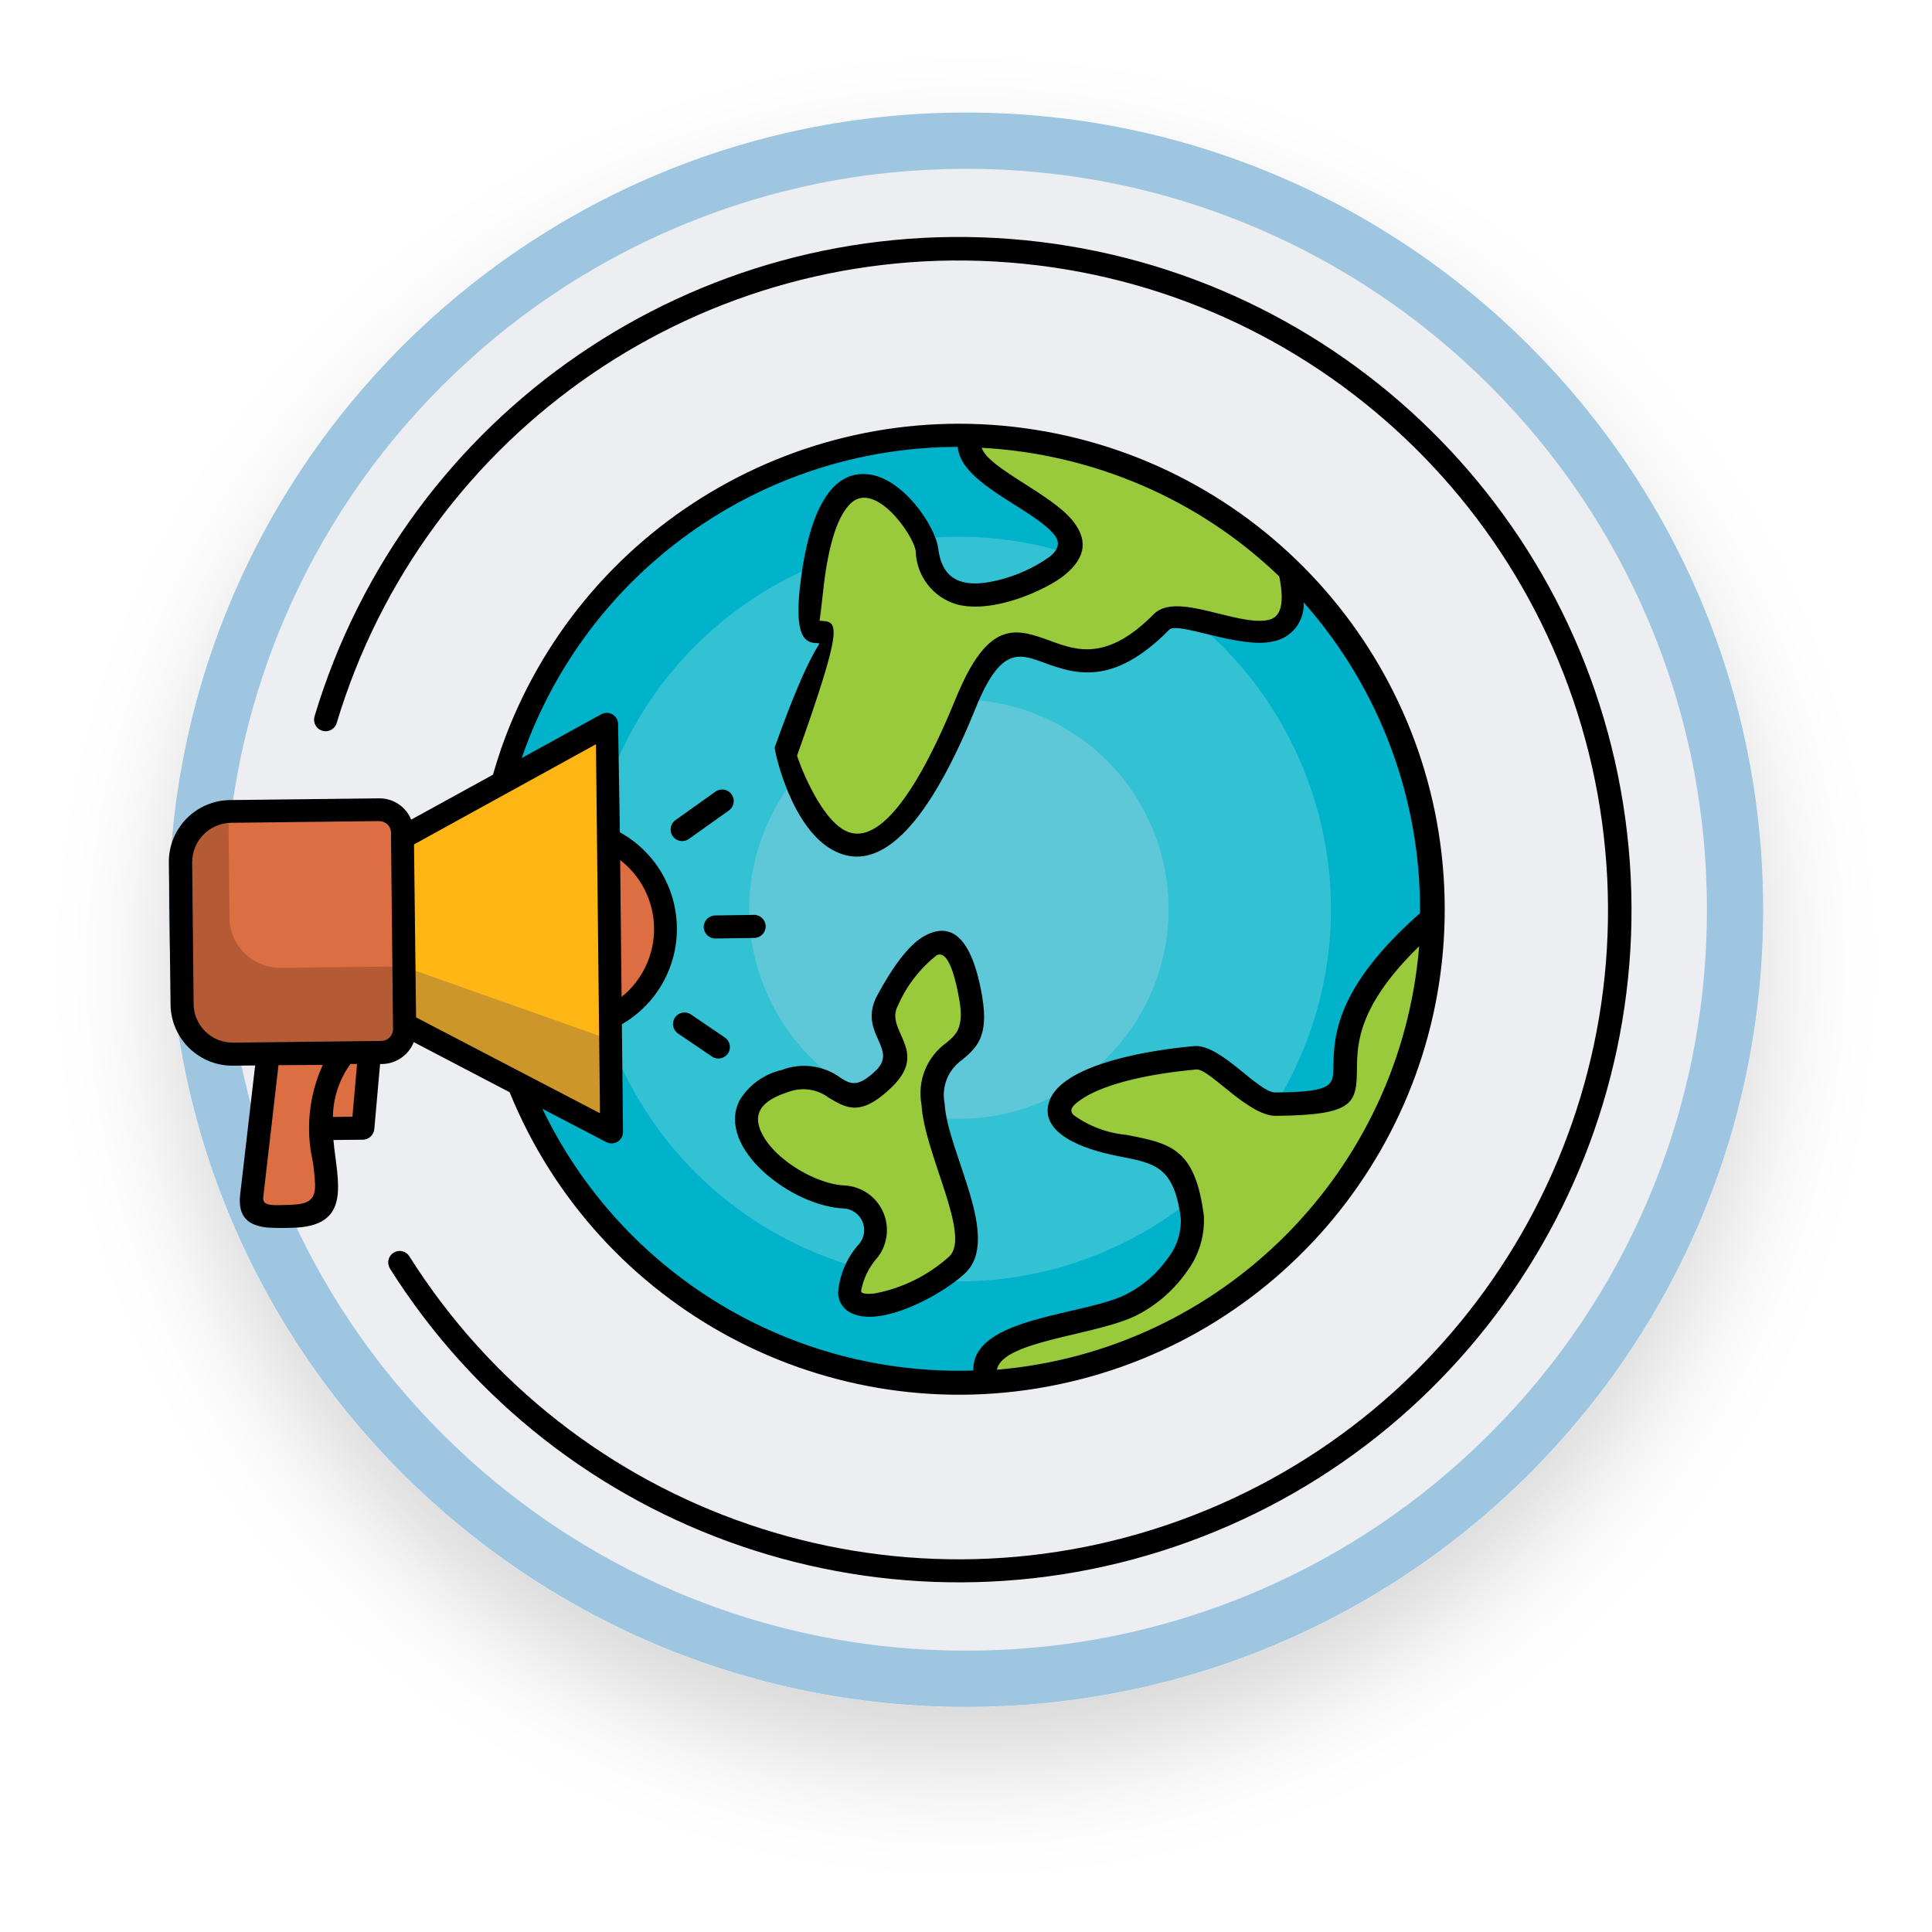
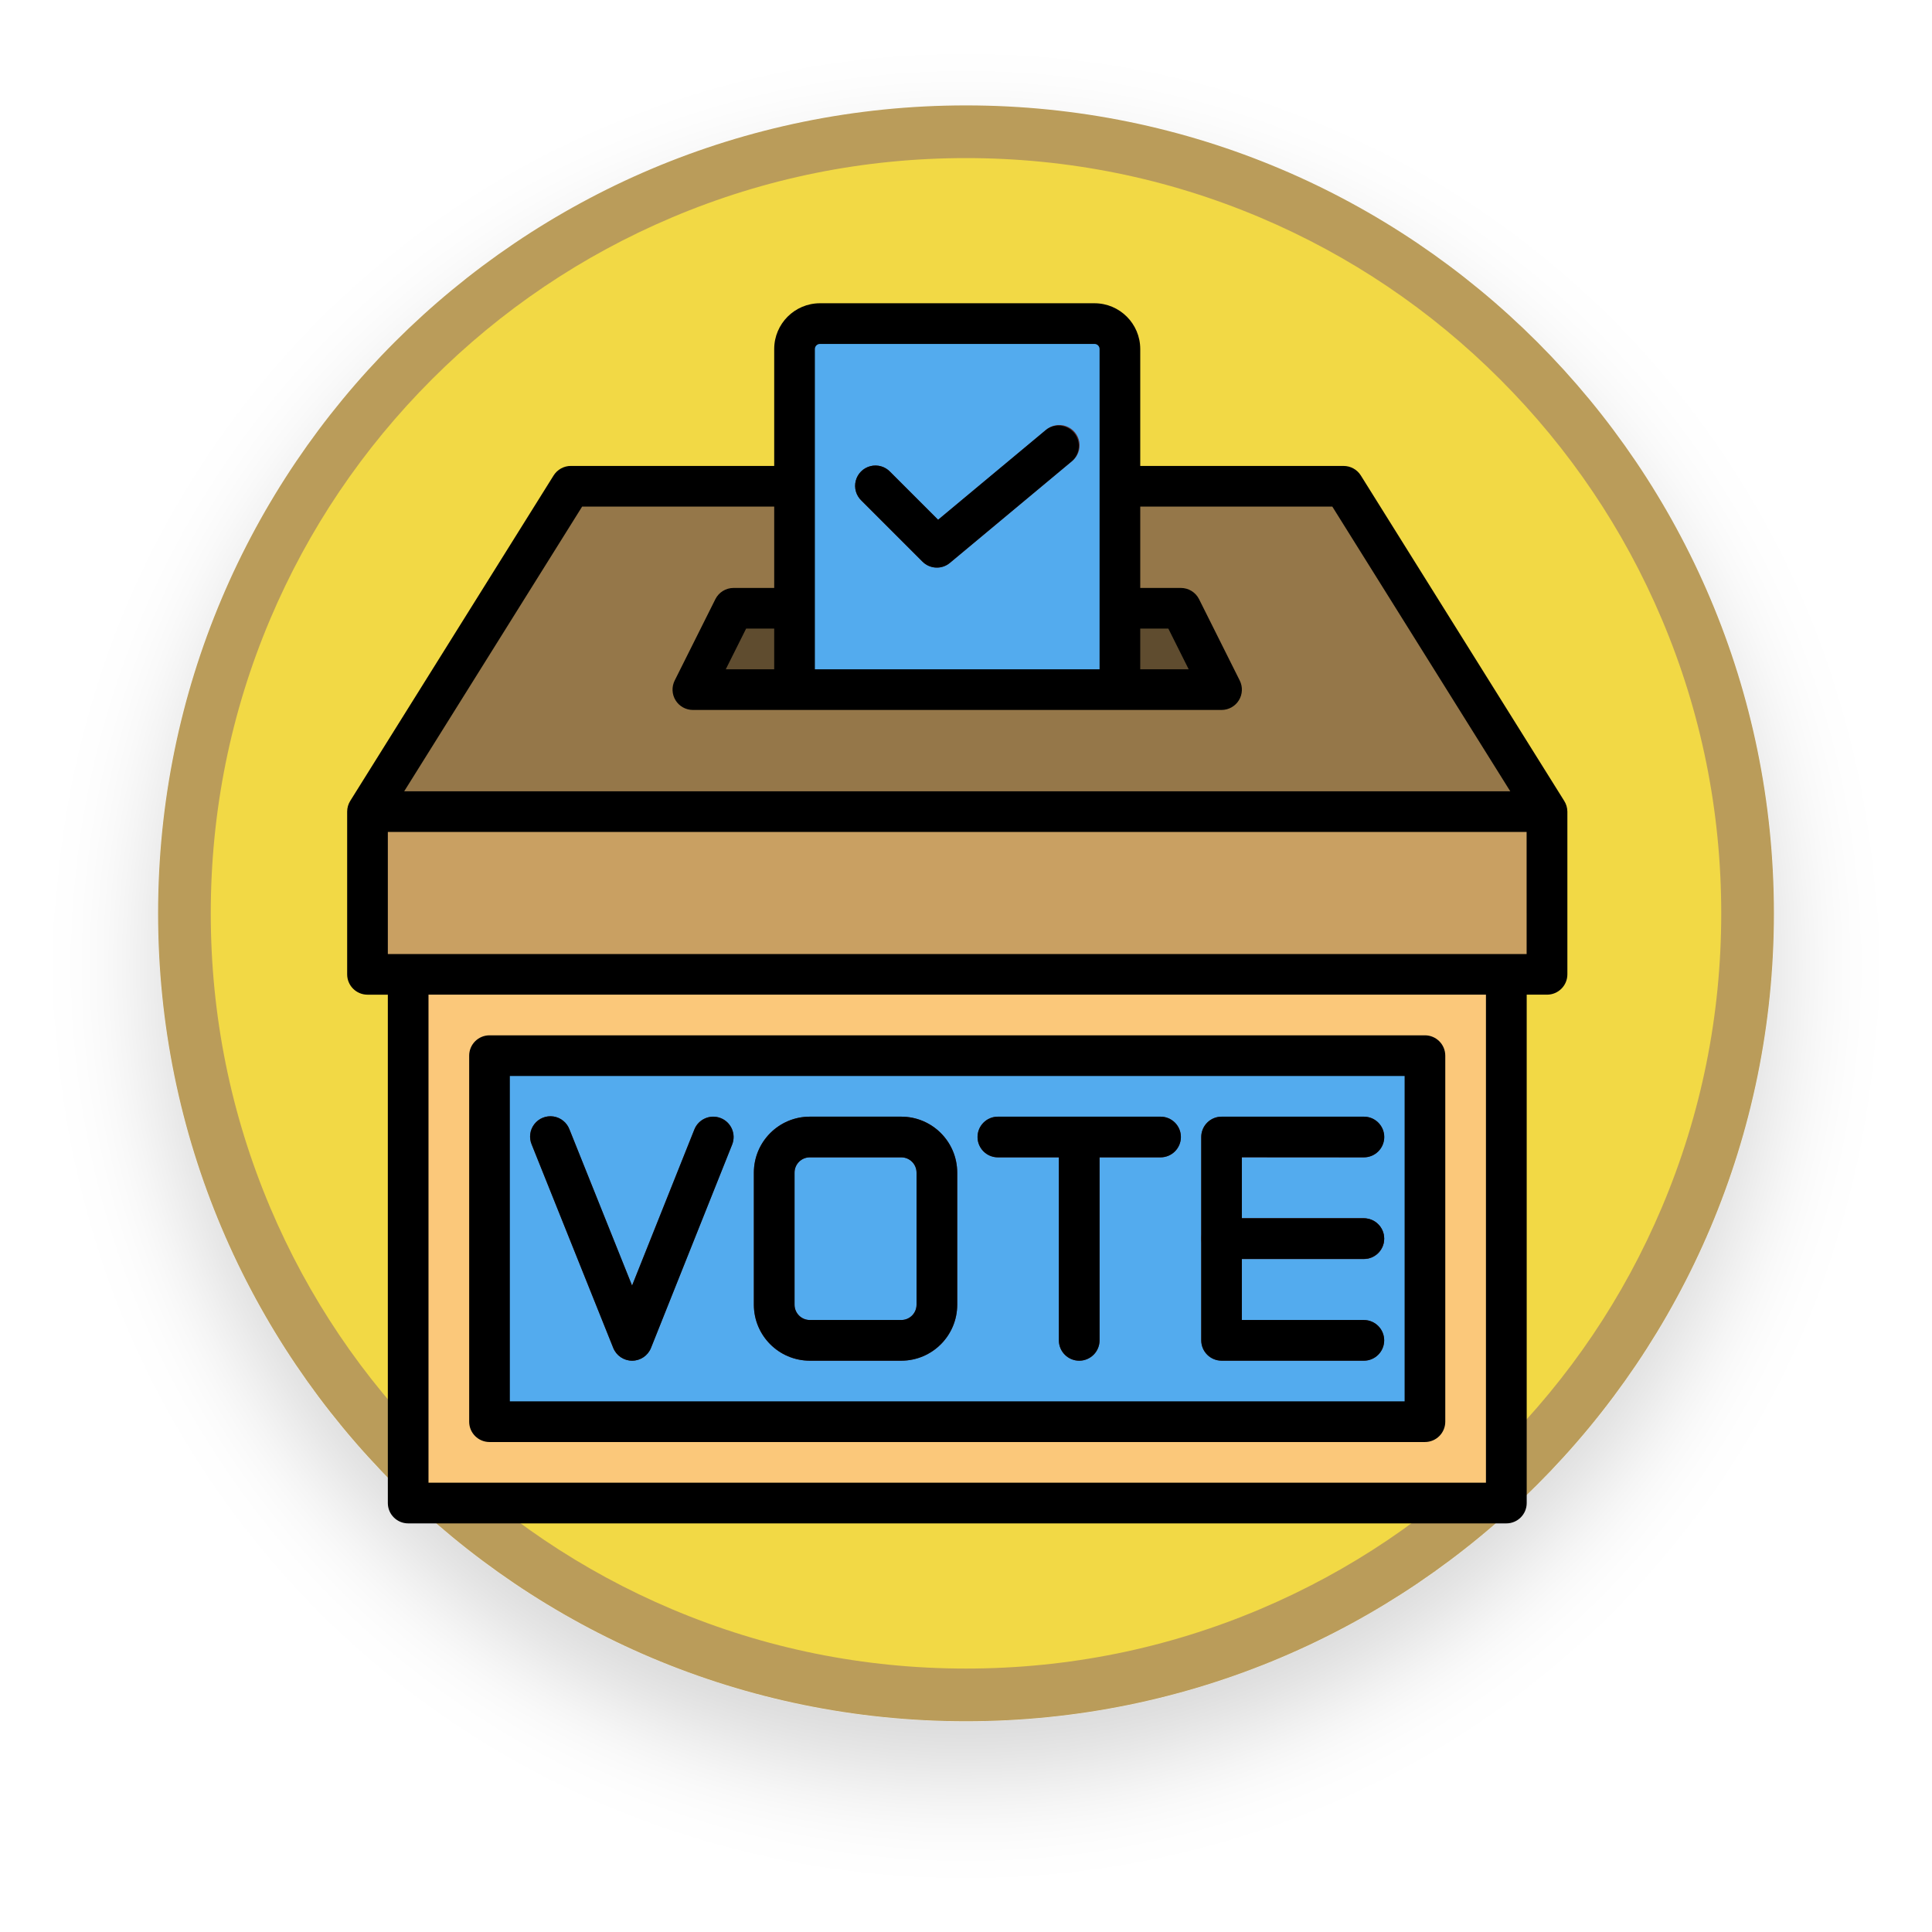
- <svg xmlns="http://www.w3.org/2000/svg" width="103" height="103" viewBox="0 0 103 103">
+ <svg xmlns="http://www.w3.org/2000/svg" width="110" height="110" viewBox="0 0 110 110">
  <defs>
-     <filter id="Path_978624" x="0" y="0" width="103" height="103" filterUnits="userSpaceOnUse">
+     <filter id="Path_982547" x="0" y="0" width="110" height="110" filterUnits="userSpaceOnUse">
      <feOffset dy="3" input="SourceAlpha" />
      <feGaussianBlur stdDeviation="3" result="blur" />
      <feFlood flood-opacity="0.161" />
      <feComposite operator="in" in2="blur" />
      <feComposite in="SourceGraphic" />
    </filter>
  </defs>
-   <g id="Group_1209778" data-name="Group 1209778" transform="translate(-165.5 -1070)">
-     <g id="Group_1208651" data-name="Group 1208651" transform="translate(0 12)">
-       <g id="Group_1178144" data-name="Group 1178144" transform="translate(-19.5 -2004)">
-         <g id="Group_1177896" data-name="Group 1177896" transform="translate(14 196)">
-           <g id="Group_1176881" data-name="Group 1176881">
-             <g id="Group_1175148" data-name="Group 1175148" transform="translate(0 1580)">
-               <g id="Group_1173798" data-name="Group 1173798" transform="translate(-3 -3520)">
-                 <g id="Group_1171925" data-name="Group 1171925" transform="translate(-22 -2246)">
-                   <g id="Group_1164524" data-name="Group 1164524" transform="translate(205 7058)">
-                     <g id="Group_1144123" data-name="Group 1144123">
-                       <g transform="matrix(1, 0, 0, 1, -9, -6)" filter="url(#Path_978624)">
-                         <g id="Path_978624-2" data-name="Path 978624" transform="translate(9 6)" fill="#edeef2">
-                           <path d="M 42.5 83.5 C 36.964 83.5 31.595 82.416 26.541 80.279 C 21.659 78.214 17.274 75.257 13.509 71.491 C 9.743 67.726 6.786 63.341 4.721 58.459 C 2.584 53.405 1.5 48.036 1.5 42.5 C 1.5 36.964 2.584 31.595 4.721 26.541 C 6.786 21.659 9.743 17.274 13.509 13.509 C 17.274 9.743 21.659 6.786 26.541 4.721 C 31.595 2.584 36.964 1.5 42.5 1.5 C 48.036 1.5 53.405 2.584 58.459 4.721 C 63.341 6.786 67.726 9.743 71.491 13.509 C 75.257 17.274 78.214 21.659 80.279 26.541 C 82.416 31.595 83.5 36.964 83.5 42.5 C 83.5 48.036 82.416 53.405 80.279 58.459 C 78.214 63.341 75.257 67.726 71.491 71.491 C 67.726 75.257 63.341 78.214 58.459 80.279 C 53.405 82.416 48.036 83.5 42.5 83.5 Z" stroke="none" />
-                           <path d="M 42.5 3 C 37.166 3 31.994 4.044 27.126 6.103 C 22.422 8.092 18.198 10.941 14.569 14.569 C 10.941 18.198 8.092 22.422 6.103 27.126 C 4.044 31.994 3 37.166 3 42.5 C 3 47.834 4.044 53.006 6.103 57.874 C 8.092 62.578 10.941 66.802 14.569 70.431 C 18.198 74.059 22.422 76.908 27.126 78.897 C 31.994 80.956 37.166 82 42.5 82 C 47.834 82 53.006 80.956 57.874 78.897 C 62.578 76.908 66.802 74.059 70.431 70.431 C 74.059 66.802 76.908 62.578 78.897 57.874 C 80.956 53.006 82 47.834 82 42.5 C 82 37.166 80.956 31.994 78.897 27.126 C 76.908 22.422 74.059 18.198 70.431 14.569 C 66.802 10.941 62.578 8.092 57.874 6.103 C 53.006 4.044 47.834 3 42.5 3 M 42.5 0 C 65.972 0 85 19.028 85 42.5 C 85 65.972 65.972 85 42.5 85 C 19.028 85 0 65.972 0 42.5 C 0 19.028 19.028 0 42.5 0 Z" stroke="none" fill="#9ec6e0" />
+   <g id="Group_1223840" data-name="Group 1223840" transform="translate(-377 -1959.069)">
+     <g id="Group_1223752" data-name="Group 1223752">
+       <g id="Group_1210976" data-name="Group 1210976" transform="translate(0 -4114.21)">
+         <g id="Group_1200150" data-name="Group 1200150" transform="translate(386 6079.28)">
+           <g id="Group_1185951" data-name="Group 1185951" transform="translate(0 0)">
+             <g id="Group_1184083" data-name="Group 1184083" transform="translate(0 0)">
+               <g id="Group_1183743" data-name="Group 1183743" transform="translate(0 0)">
+                 <g id="Group_1181545" data-name="Group 1181545">
+                   <g id="Group_1177562" data-name="Group 1177562">
+                     <g id="Group_1173147" data-name="Group 1173147" transform="translate(0 0)">
+                       <g id="Group_1163801" data-name="Group 1163801" transform="translate(0 0)">
+                         <g id="Group_1163014" data-name="Group 1163014" transform="translate(0 0)">
+                           <g id="Group_1157015" data-name="Group 1157015" transform="translate(0 0)">
+                             <g id="Group_1155792" data-name="Group 1155792" transform="translate(0 0)">
+                               <g id="Group_1154703" data-name="Group 1154703" transform="translate(0 0)">
+                                 <g id="Group_1150789" data-name="Group 1150789">
+                                   <g id="Group_1154212" data-name="Group 1154212">
+                                     <g id="Group_1152583" data-name="Group 1152583">
+                                       <g id="Group_1146973" data-name="Group 1146973">
+                                         <g id="Group_1146954" data-name="Group 1146954">
+                                           <g transform="matrix(1, 0, 0, 1, -9, -6)" filter="url(#Path_982547)">
+                                             <g id="Path_982547-2" data-name="Path 982547" transform="translate(9 6)" fill="#f2d944">
+                                               <path d="M 46 90.5 C 39.992 90.5 34.164 89.324 28.679 87.003 C 23.38 84.762 18.621 81.553 14.534 77.466 C 10.446 73.379 7.238 68.62 4.996 63.321 C 2.676 57.836 1.5 52.008 1.5 46 C 1.5 39.992 2.676 34.164 4.996 28.679 C 7.238 23.38 10.446 18.621 14.534 14.534 C 18.621 10.446 23.38 7.238 28.679 4.996 C 34.164 2.676 39.992 1.5 46 1.5 C 52.008 1.5 57.836 2.676 63.321 4.996 C 68.62 7.238 73.379 10.446 77.466 14.534 C 81.554 18.621 84.762 23.38 87.004 28.679 C 89.324 34.164 90.5 39.992 90.5 46 C 90.5 52.008 89.324 57.836 87.004 63.321 C 84.762 68.62 81.554 73.379 77.466 77.466 C 73.379 81.553 68.62 84.762 63.321 87.003 C 57.836 89.324 52.008 90.5 46 90.5 Z" stroke="none" />
+                                               <path d="M 46 3 C 40.194 3 34.563 4.136 29.263 6.378 C 24.143 8.544 19.544 11.644 15.594 15.594 C 11.644 19.544 8.544 24.143 6.378 29.263 C 4.137 34.563 3 40.194 3 46 C 3 51.806 4.137 57.437 6.378 62.737 C 8.544 67.857 11.644 72.455 15.594 76.405 C 19.544 80.355 24.143 83.456 29.263 85.622 C 34.563 87.863 40.194 89 46 89 C 51.806 89 57.437 87.863 62.737 85.622 C 67.857 83.456 72.456 80.355 76.406 76.405 C 80.356 72.455 83.456 67.857 85.622 62.737 C 87.864 57.437 89 51.806 89 46 C 89 40.194 87.864 34.563 85.622 29.263 C 83.456 24.143 80.356 19.544 76.406 15.594 C 72.456 11.644 67.857 8.544 62.737 6.378 C 57.437 4.136 51.806 3 46 3 M 46 -7.62939453125e-06 C 71.405 -7.62939453125e-06 92 20.595 92 46 C 92 71.405 71.405 92 46 92 C 20.595 92 7.62939453125e-06 71.405 7.62939453125e-06 46 C 7.62939453125e-06 20.595 20.595 -7.62939453125e-06 46 -7.62939453125e-06 Z" stroke="none" fill="#ba9c5a" />
+                                             </g>
+                                           </g>
+                                         </g>
+                                       </g>
+                                     </g>
+                                   </g>
+                                 </g>
+                               </g>
+                             </g>
+                           </g>
                        </g>
                      </g>
                    </g>
                  </g>
                </g>
              </g>
            </g>
          </g>
        </g>
      </g>
-       <g id="mundo" transform="translate(172.601 1048.314)">
-         <g id="Group_1208650" data-name="Group 1208650" transform="translate(2.528 32.922)">
-           <path id="Path_1077268" data-name="Path 1077268" d="M113.923,106.62a25.226,25.226,0,1,0,33.145-13.2A25.225,25.225,0,0,0,113.923,106.62Z" transform="translate(-95.616 -91.361)" fill="#00b2ca" fill-rule="evenodd" />
-           <path id="Path_1077269" data-name="Path 1077269" d="M148.56,138.444a19.848,19.848,0,1,0,26.086-10.373A19.858,19.858,0,0,0,148.56,138.444Z" transform="translate(-125.312 -121.068)" fill="#33c1d4" fill-rule="evenodd" />
-           <path id="Path_1077270" data-name="Path 1077270" d="M204.455,189.714a11.177,11.177,0,1,0,14.685-5.846A11.173,11.173,0,0,0,204.455,189.714Z" transform="translate(-173.228 -168.9)" fill="#5fc8d8" fill-rule="evenodd" />
-           <path id="Path_1077271" data-name="Path 1077271" d="M285.55,283.875a25.236,25.236,0,0,0,21.667-15.207,24.983,24.983,0,0,0,2.056-9.468c-8.808,7.626-.706,9.836-8.332,9.9-1.228.015-3.207-2.563-4.3-2.471-7.473.691-9.729,3.514-3.99,4.65,2.225.445,3.422.568,3.836,3.852.153,1.166-.767,3.345-3.176,4.619C290.905,281.036,284.583,280.99,285.55,283.875Z" transform="translate(-242.569 -233.445)" fill="#99ca3c" fill-rule="evenodd" />
-           <path id="Path_1077272" data-name="Path 1077272" d="M243.236,98.581A25.319,25.319,0,0,0,226.295,91.4c-1.151,2.532,7.811,4.312,4.573,6.936-.982.8-6.383,3.468-6.936-.859-.215-1.734-5.094-7.78-6.169,2.148-.583,5.355,2.471-2.21-1.366,8.608-.046.138,3.391,12.69,9.575-2.532,3.023-7.442,4.818,1.366,10.465-4.373,1.289-1.32,8.179,3.468,6.8-2.747Z" transform="translate(-184.112 -91.394)" fill="#99ca3c" fill-rule="evenodd" />
-           <path id="Path_1077273" data-name="Path 1077273" d="M214.6,270.386c.6,3.545-2.225,1.995-2.01,5.6.153,2.716,2.9,7.089,1.274,8.593-2.44,2.256-8.025,3.713-4.7-.8a1.773,1.773,0,0,0-1.289-2.839c-3.222-.123-7.995-4.65-3.176-6.184,2.946-.936,2.854,2.225,5.294-.138,1.642-1.6-.737-2.44.2-4.174C211.467,268.084,213.676,264.985,214.6,270.386Z" transform="translate(-172.475 -240.381)" fill="#99ca3c" fill-rule="evenodd" />
-           <path id="Path_1077274" data-name="Path 1077274" d="M8.654,221.29l7.933-.092a1.222,1.222,0,0,1,1.243,1.212c.031,2.685.092,7.8.123,10.5a1.231,1.231,0,0,1-1.212,1.243l-7.918.092a2.7,2.7,0,0,1-2.716-2.655L6,224.006A2.7,2.7,0,0,1,8.654,221.29Z" transform="translate(-5.999 -201.275)" fill="#b45a35" fill-rule="evenodd" />
-           <path id="Path_1077275" data-name="Path 1077275" d="M22.707,221.29l7.933-.092a1.222,1.222,0,0,1,1.243,1.212l.077,7.151-6.583.077a2.7,2.7,0,0,1-2.716-2.655L22.6,221.29Z" transform="translate(-20.053 -201.275)" fill="#dd6e42" fill-rule="evenodd" />
-           <path id="Path_1077276" data-name="Path 1077276" d="M83.1,197.8l10.91-6,.107,10.849.123,10.864-11.033-5.754-.046-4.987Z" transform="translate(-71.269 -176.388)" fill="#fdb614" fill-rule="evenodd" />
-           <path id="Path_1077277" data-name="Path 1077277" d="M94.618,279.7l.046,4.926-11.033-5.754L83.6,275.8Z" transform="translate(-71.692 -247.498)" fill="#cd962b" fill-rule="evenodd" />
-           <path id="Path_1077278" data-name="Path 1077278" d="M154.6,231.6a5.271,5.271,0,0,1,.107,9.5Z" transform="translate(-131.797 -210.08)" fill="#dd6e42" fill-rule="evenodd" />
-           <path id="Path_1077279" data-name="Path 1077279" d="M35.737,305.7c-3.176,3.944,1.381,8.624-2.823,8.655-1.043.015-2.24.184-2.087-1.089l.875-7.534Z" transform="translate(-27.005 -272.81)" fill="#dd6e42" fill-rule="evenodd" />
-           <path id="Path_1077280" data-name="Path 1077280" d="M57.528,305.6l-.368,4.02-2.194.031v-.015a5.726,5.726,0,0,1,1.212-4.02Z" transform="translate(-47.446 -272.725)" fill="#dd6e42" fill-rule="evenodd" />
+       <g id="caja-de-votacion" transform="translate(380.766 1960.335)">
+         <path id="Path_1177264" data-name="Path 1177264" d="M24,216H91.153v9.262H24Z" transform="translate(-6.842 -171.055)" fill="#c9a062" />
+         <path id="Path_1177265" data-name="Path 1177265" d="M40,280h62.522v30.1H40Z" transform="translate(-20.527 -225.792)" fill="#fbc87a" />
+         <path id="Path_1177266" data-name="Path 1177266" d="M79.575,88h-44L24,106.525H91.153Z" transform="translate(-6.842 -61.58)" fill="#957749" />
+         <path id="Path_1177267" data-name="Path 1177267" d="M72,312h53.259v20.841H72Z" transform="translate(-47.895 -253.161)" fill="#53abee" />
+         <g id="Group_1223743" data-name="Group 1223743" transform="translate(26.42 62.312)">
+           <path id="Path_1177268" data-name="Path 1177268" d="M93.8,349.892a1.158,1.158,0,0,1-1.075-.727l-4.642-11.578a1.158,1.158,0,1,1,2.149-.862l3.564,8.891,3.548-8.89a1.158,1.158,0,0,1,2.151.859l-4.621,11.578a1.158,1.158,0,0,1-1.074.729Z" transform="translate(-87.997 -335.998)" fill="#62312e" />
        </g>
-         <path id="Path_1077281" data-name="Path 1077281" d="M13.684,77.306a.611.611,0,0,1,1.028-.66,34.62,34.62,0,1,0-3.867-28.4.617.617,0,0,1-1.182-.353,35.861,35.861,0,1,1,4.02,29.416Zm-.522-10.895-.307,3.468a.627.627,0,0,1-.6.568l-1.581.015c.2,2.21,1.059,4.649-2.256,4.68a12.043,12.043,0,0,1-1.289-.015c-.921-.107-1.565-.491-1.427-1.749l.8-6.89L5.321,66.5a3.3,3.3,0,0,1-3.33-3.268v-.046L1.9,55.67a3.3,3.3,0,0,1,3.268-3.33l7.933-.092a1.821,1.821,0,0,1,1.719,1.136l4.358-2.394c.138-.476.292-.951.445-1.412a25.881,25.881,0,1,1,.445,18.337l-5.11-2.67a1.849,1.849,0,0,1-1.8,1.166Zm-2.517,2.823,1.043-.015.246-2.808h-.353A4.924,4.924,0,0,0,10.646,69.235ZM29.628,54.411a.615.615,0,1,1-.721-1l2.133-1.519a.615.615,0,0,1,.721,1Zm-.583,10.373a.613.613,0,0,1,.691-1.013L31.546,65a.613.613,0,0,1-.691,1.013Zm1.995-5.064a.614.614,0,0,1-.015-1.228l2.072-.031a.614.614,0,0,1,.015,1.228ZM7.746,66.472l-.813,7.043c-.061.506.6.414,1.136.414.982-.031,1.642-.046,1.627-1.059A11.012,11.012,0,0,0,9.572,71.6a8.086,8.086,0,0,1,.537-5.141Zm18.2-12.414a5.878,5.878,0,0,1,.107,10.235l.061,5.739a.612.612,0,0,1-.905.537L21.817,68.8A24.628,24.628,0,0,0,44.788,82.753c-.077-2.9,6.015-2.916,8.225-4.1a6.027,6.027,0,0,0,2.133-1.872,3.254,3.254,0,0,0,.706-2.133c-.368-2.839-1.427-2.946-3.361-3.33-1.887-.368-4.128-1.212-3.683-2.823.506-1.857,4.542-2.747,7.734-3.038,1.427-.138,3.422,2.471,4.343,2.471,3.084-.015,3.084-.4,3.1-1.35.031-1.581.061-4.189,4.619-8.209A24.674,24.674,0,0,0,62.4,41.8a2,2,0,0,1-1.657,2.087c-1.765.4-5.064-1.089-5.509-.629C52.2,46.34,50.159,45.6,48.486,44.99c-1.274-.46-2.256-.813-3.575,2.455-2.041,5.033-4.634,9.023-7.488,7.626-2.363-1.151-3.253-5.432-3.222-5.54,1.979-5.57,2.578-5.54,2.317-5.555-.522-.015-1.289-.046-.982-2.9.353-3.284,1.32-6.337,3.621-6.107,1.887.184,3.606,2.777,3.759,3.944.184,1.534,1.074,2.026,2.5,1.841a8.079,8.079,0,0,0,3.437-1.381c.552-.445.537-.829.246-1.182-1.136-1.412-4.987-2.7-5.141-4.68A24.621,24.621,0,0,0,20.712,50.1l4.235-2.332a.609.609,0,0,1,.905.568Zm.092,8.777a4.649,4.649,0,0,0-.077-7.3ZM13.746,54.381c-.015-.246.061-.491-.184-.737a.653.653,0,0,0-.445-.184L5.2,53.552a2.106,2.106,0,0,0-2.056,2.1l.077,7.519v.061a2.083,2.083,0,0,0,2.1,2.041l7.918-.092a.629.629,0,0,0,.614-.629Zm1.335,9.545,9.805,5.11-.215-19.672-9.7,5.34Zm30.183-1.089c.368,2.148-.338,2.747-1.1,3.376a2.277,2.277,0,0,0-.905,2.3c.153,2.639,3.084,7.212,1.074,9.069-1.274,1.182-4.389,2.823-5.954,2.148a1.222,1.222,0,0,1-.8-1.136,4.435,4.435,0,0,1,1.151-2.624,1.154,1.154,0,0,0-.829-1.857c-2.793-.107-6.828-3.222-5.586-5.739a3.532,3.532,0,0,1,2.256-1.642,3.294,3.294,0,0,1,3.161.43c.506.307.89.537,1.872-.414,1.212-1.182-1.013-2.01.077-4.02.691-1.274,1.642-2.747,2.624-3.207,1.258-.614,2.394,0,2.962,3.314ZM43.377,65.26c.476-.4.921-.767.675-2.225-.368-2.1-.8-2.624-1.212-2.424A6.958,6.958,0,0,0,40.768,63.3c-.721,1.335,1.688,2.378-.307,4.327-1.657,1.611-2.424,1.151-3.376.583a2.26,2.26,0,0,0-2.164-.307c-1.136.368-1.857.921-1.534,1.9.506,1.534,2.931,3.023,4.557,3.084a2.383,2.383,0,0,1,1.765,3.806,3.657,3.657,0,0,0-.905,1.826c.015.184.506.153.737.123A8.233,8.233,0,0,0,43.5,76.677c1.2-1.1-1.32-5.478-1.473-8.1a3.313,3.313,0,0,1,1.35-3.314Zm1.857-31.7c.368,1.1,3.683,2.44,4.849,3.882.737.921.829,1.887-.445,2.916-.905.737-3.759,2.072-5.724,1.55a3.033,3.033,0,0,1-2.194-2.823c-.107-.89-2.164-3.775-3.453-2.578-.644.6-1.2,2.01-1.488,4.726-.169,1.55-.2,1.55-.184,1.55,1,.031,1.335.046-1.2,7.181-.015.061,1.136,3.315,2.593,4.02C39.863,54.9,42.026,51.4,43.822,47c1.765-4.358,3.238-3.821,5.125-3.13,1.35.491,2.977,1.074,5.463-1.442,1.212-1.228,4.45.675,6.123.307.583-.138.89-.721.568-2.317a24.472,24.472,0,0,0-7.335-4.864,25.032,25.032,0,0,0-8.532-1.995ZM68.558,60.135c-3.268,3.176-3.3,5.217-3.314,6.476-.031,1.841-.046,2.532-4.327,2.563-1.473.015-3.545-2.532-4.235-2.471-3.054.276-5.171.905-6.184,1.627-.414.292-.629.522-.368.8a5.7,5.7,0,0,0,2.823,1.059c2.378.46,3.667.721,4.128,4.327a4.561,4.561,0,0,1-.921,2.977,7.284,7.284,0,0,1-2.578,2.271c-2.1,1.12-7.243,1.366-7.534,2.946A24.676,24.676,0,0,0,68.558,60.135Z" transform="translate(0 0)" />
+         <g id="Group_1223744" data-name="Group 1223744" transform="translate(39.156 62.312)">
+           <path id="Path_1177269" data-name="Path 1177269" d="M184.393,349.894h-5.208A3.188,3.188,0,0,1,176,346.709v-7.524A3.188,3.188,0,0,1,179.185,336h5.208a3.188,3.188,0,0,1,3.185,3.185v7.524a3.188,3.188,0,0,1-3.185,3.185Zm-5.208-11.578a.87.87,0,0,0-.869.869v7.524a.87.87,0,0,0,.869.869h5.208a.87.87,0,0,0,.869-.869v-7.524a.87.87,0,0,0-.869-.869Z" transform="translate(-176 -336)" fill="#62312e" />
+         </g>
+         <g id="Group_1223747" data-name="Group 1223747" transform="translate(51.892 62.313)">
+           <g id="Group_1223745" data-name="Group 1223745">
+             <path id="Path_1177270" data-name="Path 1177270" d="M274.42,338.316h-9.263a1.158,1.158,0,1,1,0-2.316h9.263a1.158,1.158,0,1,1,0,2.316Z" transform="translate(-264 -336)" fill="#62312e" />
+           </g>
+           <g id="Group_1223746" data-name="Group 1223746" transform="translate(4.631)">
+             <path id="Path_1177271" data-name="Path 1177271" d="M297.158,349.894A1.158,1.158,0,0,1,296,348.736V337.158a1.158,1.158,0,0,1,2.316,0v11.578A1.158,1.158,0,0,1,297.158,349.894Z" transform="translate(-296 -336)" fill="#62312e" />
+           </g>
+         </g>
+         <g id="Group_1223748" data-name="Group 1223748" transform="translate(64.628 62.313)">
+           <path id="Path_1177272" data-name="Path 1177272" d="M361.263,344.1h-8.1A1.158,1.158,0,0,1,352,342.947v-5.789A1.158,1.158,0,0,1,353.158,336h8.1a1.158,1.158,0,1,1,0,2.316h-6.947v3.473h6.947a1.158,1.158,0,1,1,0,2.316Z" transform="translate(-352 -336)" fill="#62312e" />
+         </g>
+         <g id="Group_1223749" data-name="Group 1223749" transform="translate(64.628 68.102)">
+           <path id="Path_1177273" data-name="Path 1177273" d="M361.263,384.1h-8.1A1.158,1.158,0,0,1,352,382.947v-5.789A1.158,1.158,0,0,1,353.158,376h8.1a1.158,1.158,0,1,1,0,2.316h-6.947v3.473h6.947a1.158,1.158,0,1,1,0,2.316Z" transform="translate(-352 -376)" fill="#62312e" />
+         </g>
+         <path id="Path_1177274" data-name="Path 1177274" d="M182.1,140.631H152L154.316,136h25.472Z" transform="translate(-116.317 -102.633)" fill="#5f4c2f" />
+         <path id="Path_1177275" data-name="Path 1177275" d="M209.078,24h-15.63A1.447,1.447,0,0,0,192,25.447V44.841h18.525V25.447A1.447,1.447,0,0,0,209.078,24Z" transform="translate(-150.528 -6.842)" fill="#53abee" />
+         <g id="Group_1223750" data-name="Group 1223750" transform="translate(44.945 22.947)">
+           <path id="Path_1177276" data-name="Path 1177276" d="M220.632,72.105a1.155,1.155,0,0,1-.819-.339l-3.473-3.473a1.158,1.158,0,1,1,1.637-1.637l2.726,2.726,6.135-5.112a1.158,1.158,0,1,1,1.482,1.779l-6.947,5.789a1.155,1.155,0,0,1-.741.268Z" transform="translate(-216 -64.001)" fill="#62312e" />
+         </g>
+         <g id="Group_1223751" data-name="Group 1223751" transform="translate(16 16)">
+           <path id="Path_1177277" data-name="Path 1177277" d="M85.293,44.332,73.715,25.807a1.158,1.158,0,0,0-.982-.544H61.155V18.605A2.608,2.608,0,0,0,58.55,16H42.919a2.608,2.608,0,0,0-2.605,2.605v6.657H28.736a1.158,1.158,0,0,0-.982.544L16.176,44.332a1.157,1.157,0,0,0-.176.614v9.263a1.158,1.158,0,0,0,1.158,1.158h1.158V84.311a1.158,1.158,0,0,0,1.158,1.158H82a1.158,1.158,0,0,0,1.158-1.158V55.366h1.158a1.158,1.158,0,0,0,1.158-1.158V44.945A1.157,1.157,0,0,0,85.293,44.332ZM61.155,34.525h1.6l1.158,2.316H61.155ZM42.63,18.605a.29.29,0,0,1,.289-.289H58.55a.29.29,0,0,1,.289.289V36.841H42.63ZM29.378,27.578H40.314v4.631H38a1.158,1.158,0,0,0-1.036.64l-2.316,4.631a1.158,1.158,0,0,0,1.036,1.676h30.1a1.158,1.158,0,0,0,1.036-1.676l-2.316-4.631a1.159,1.159,0,0,0-1.036-.64H61.155V27.578H72.091L82.222,43.787H19.247Zm10.936,6.947v2.316H37.556l1.158-2.316ZM80.838,83.153H20.631V55.366H80.838Zm2.316-30.1H18.316V46.1H83.153Z" transform="translate(-16 -16)" />
+           <path id="Path_1177278" data-name="Path 1177278" d="M65.158,327.156h53.259A1.158,1.158,0,0,0,119.575,326V305.158A1.158,1.158,0,0,0,118.417,304H65.158A1.158,1.158,0,0,0,64,305.158V326A1.158,1.158,0,0,0,65.158,327.156Zm1.158-20.841h50.944v18.525H66.316Z" transform="translate(-57.053 -262.319)" />
+           <path id="Path_1177279" data-name="Path 1177279" d="M98.847,336.08a1.157,1.157,0,0,0-1.5.646l-3.548,8.89-3.564-8.891a1.158,1.158,0,1,0-2.149.862l4.642,11.578a1.158,1.158,0,0,0,1.075.727h0a1.158,1.158,0,0,0,1.074-.729l4.621-11.578A1.158,1.158,0,0,0,98.847,336.08Z" transform="translate(-77.577 -289.685)" />
+           <path id="Path_1177280" data-name="Path 1177280" d="M184.393,336h-5.208A3.188,3.188,0,0,0,176,339.185v7.524a3.188,3.188,0,0,0,3.185,3.185h5.208a3.188,3.188,0,0,0,3.185-3.185v-7.524A3.188,3.188,0,0,0,184.393,336Zm.869,10.709a.87.87,0,0,1-.869.869h-5.208a.87.87,0,0,1-.869-.869v-7.524a.87.87,0,0,1,.869-.869h5.208a.87.87,0,0,1,.869.869Z" transform="translate(-152.844 -289.688)" />
+           <path id="Path_1177281" data-name="Path 1177281" d="M274.42,336h-9.263a1.158,1.158,0,1,0,0,2.316h3.473v10.42a1.158,1.158,0,0,0,2.316,0v-10.42h3.473a1.158,1.158,0,1,0,0-2.316Z" transform="translate(-228.108 -289.688)" />
+           <path id="Path_1177282" data-name="Path 1177282" d="M361.263,338.316a1.158,1.158,0,1,0,0-2.316h-8.1A1.158,1.158,0,0,0,352,337.158v11.578a1.158,1.158,0,0,0,1.158,1.158h8.1a1.158,1.158,0,1,0,0-2.316h-6.947V344.1h6.947a1.158,1.158,0,1,0,0-2.316h-6.947v-3.473Z" transform="translate(-303.372 -289.688)" />
+           <path id="Path_1177283" data-name="Path 1177283" d="M226.837,64.268,220.7,69.38l-2.726-2.726a1.158,1.158,0,1,0-1.637,1.637l3.473,3.473a1.158,1.158,0,0,0,1.56.071l6.947-5.789a1.158,1.158,0,0,0-1.482-1.779Z" transform="translate(-187.055 -57.053)" />
+         </g>
      </g>
    </g>
  </g>
</svg>
